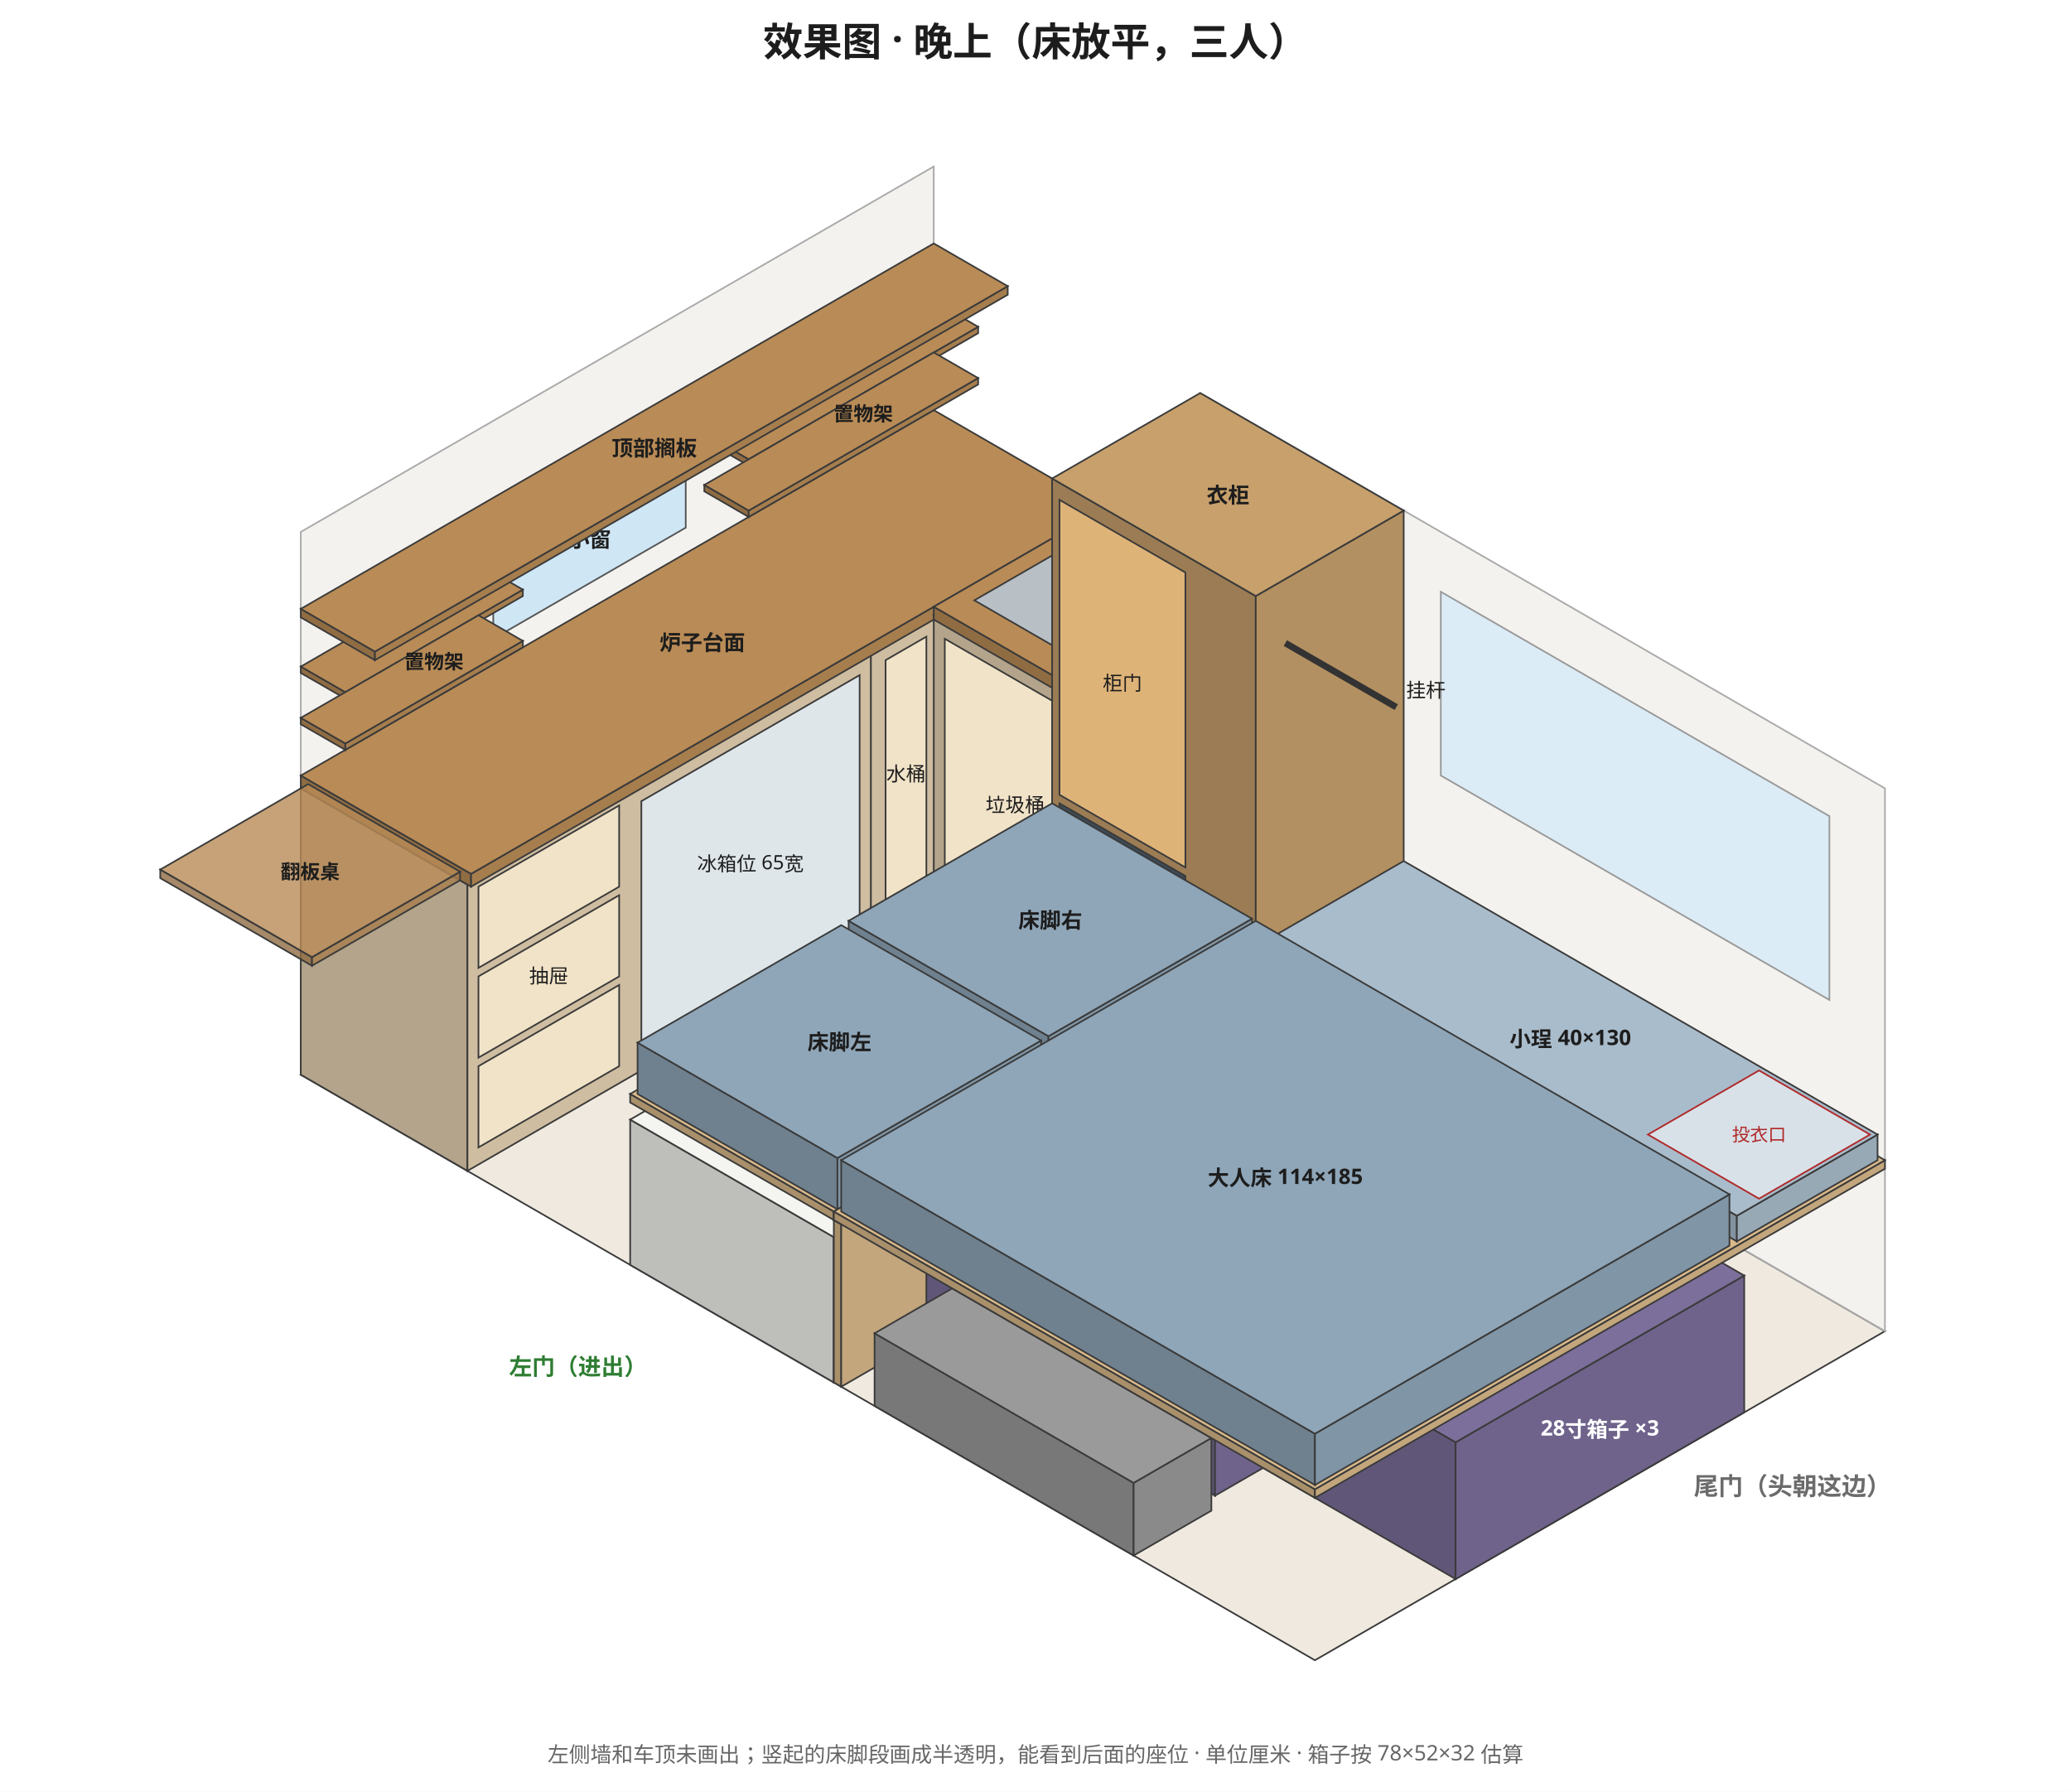
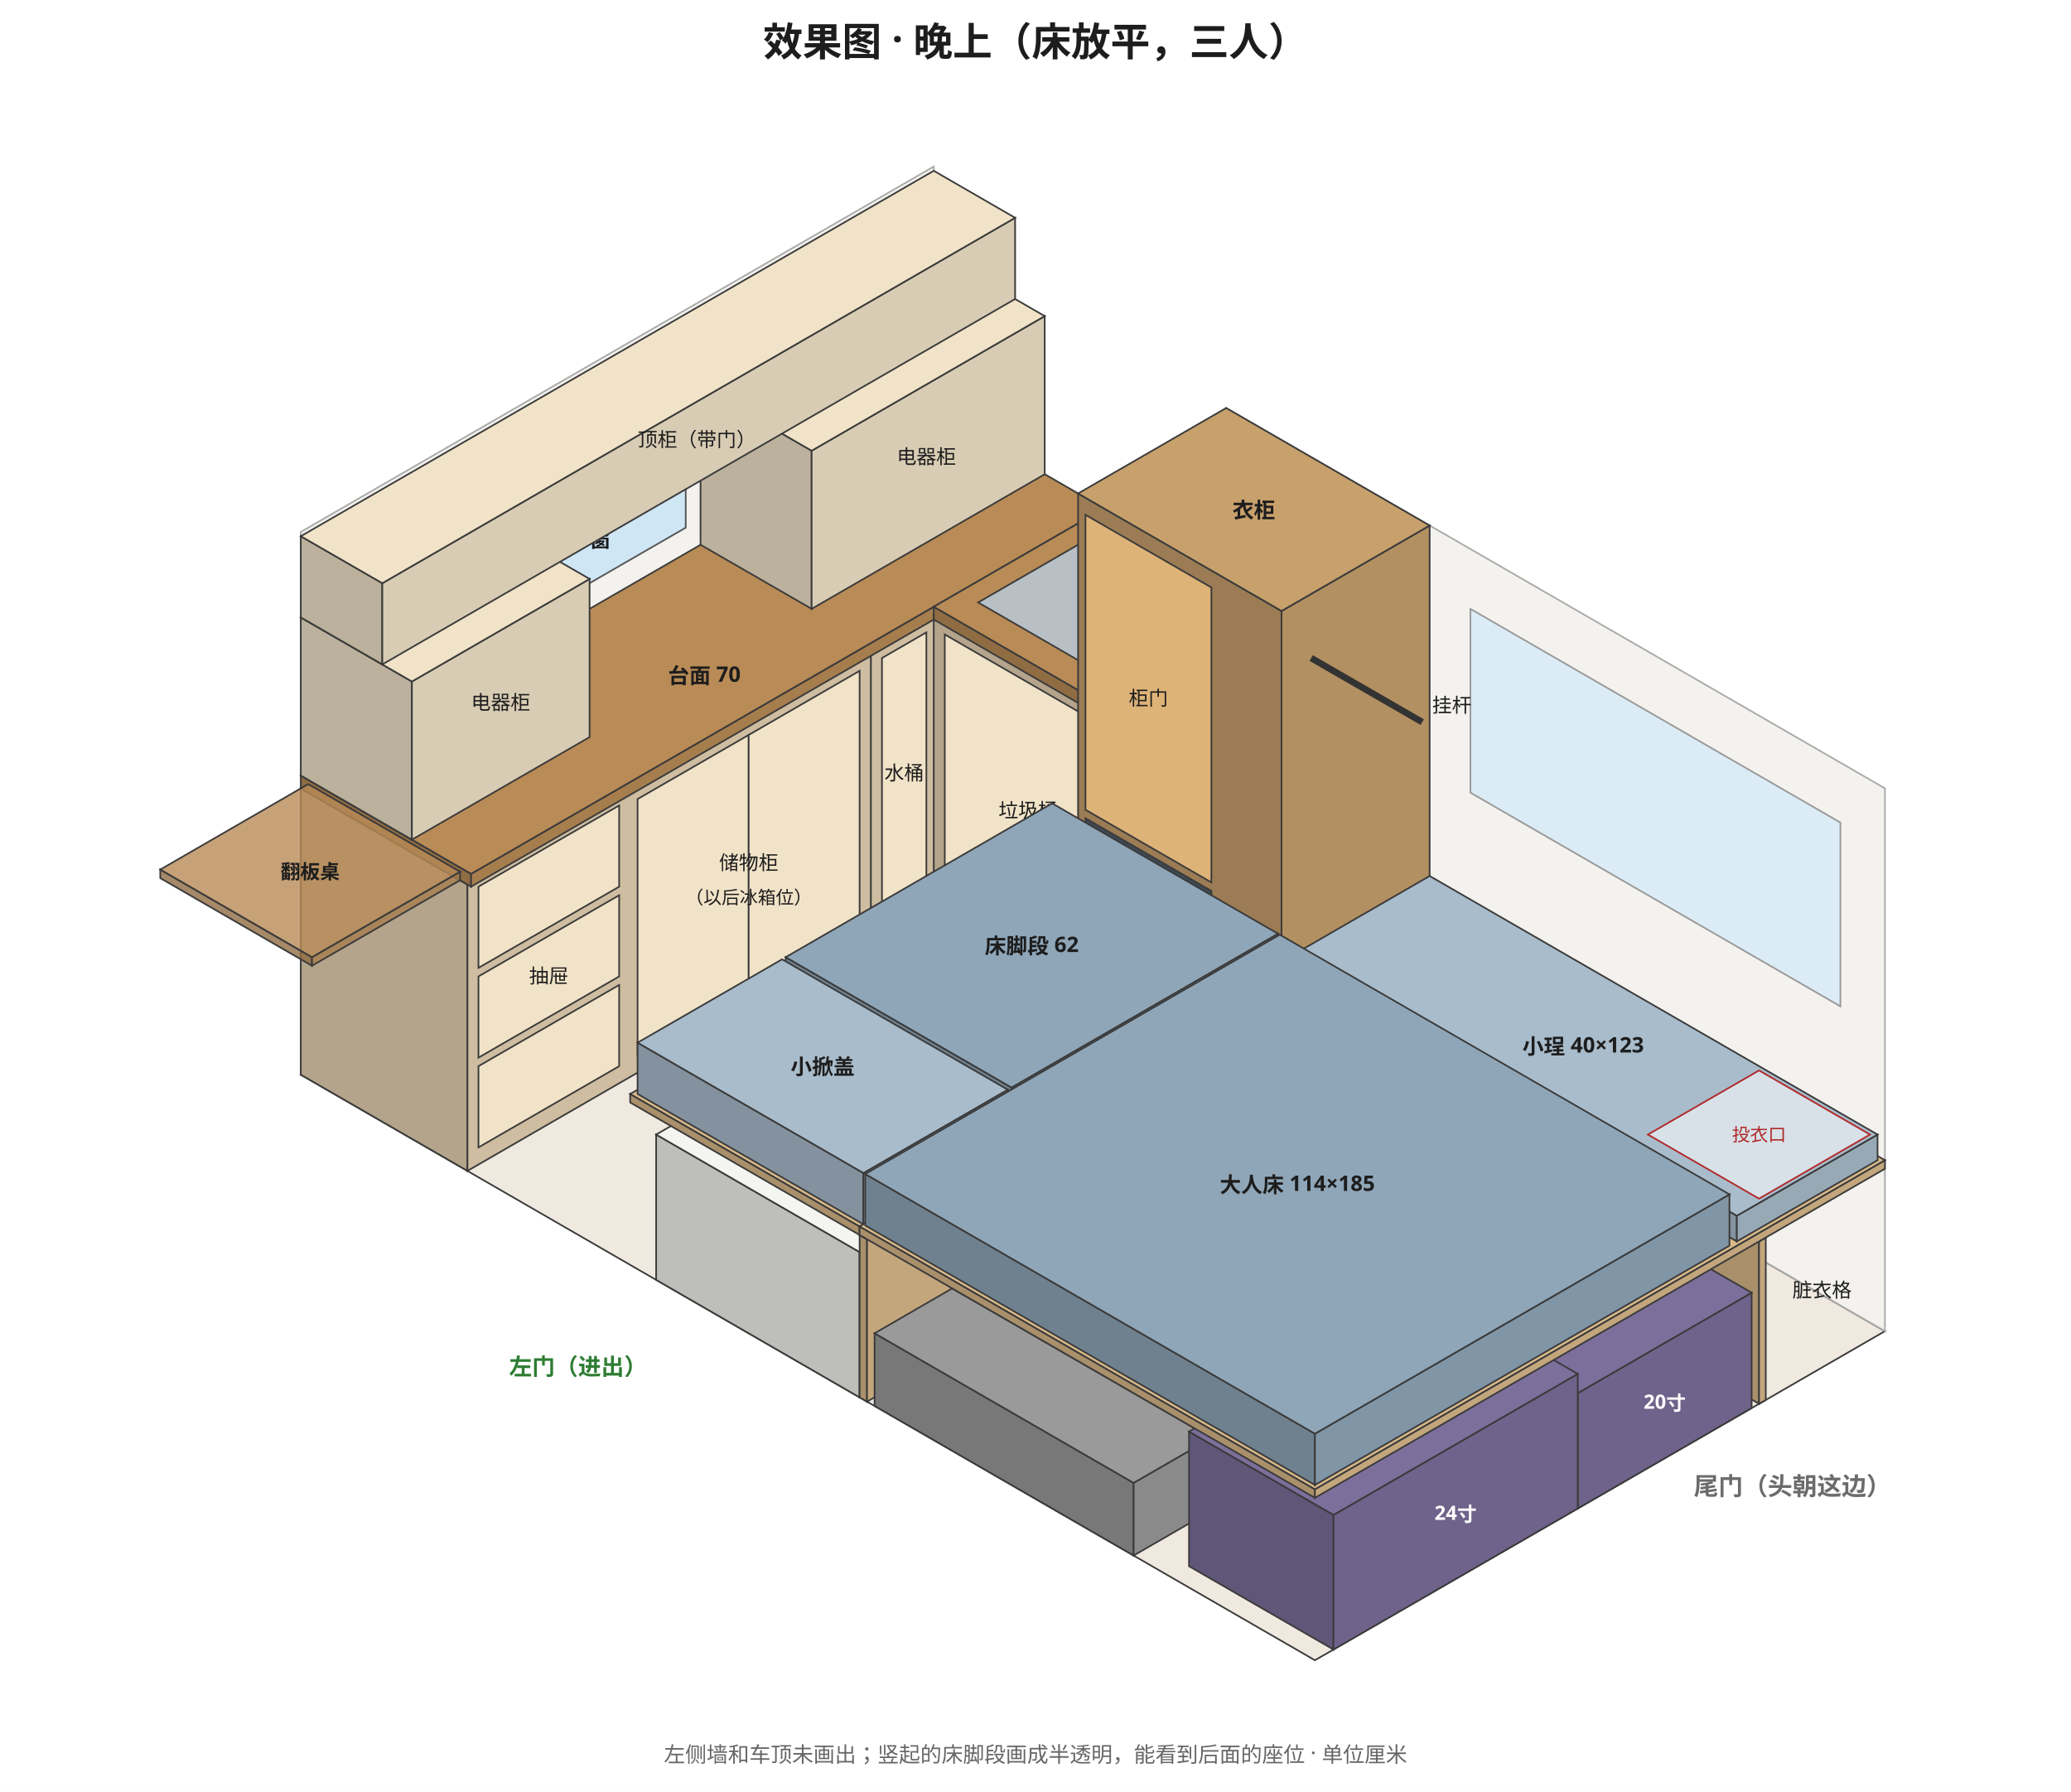
<svg xmlns="http://www.w3.org/2000/svg" width="1260" height="1090" viewBox="0 0 1260 1090" font-family="WenQuanYi Zen Hei, sans-serif">
  <rect width="1260" height="1090" fill="#ffffff" />
  <text x="630.0" y="34" font-size="24" text-anchor="middle" fill="#1d1d1d" font-weight="bold">效果图 · 晚上（床放平，三人）</text>
-   <polygon points="800.0,1010.0 1146.8,809.8 730.2,569.3 768.5,547.2 568.1,431.5 183.0,653.8" fill="#efe9df" fill-opacity="1.0" stroke="#3a3a3a" stroke-width="1" />
-   <polygon points="1146.8,809.8 730.2,569.3 730.2,239.1 1146.8,479.6" fill="#f3f1ec" fill-opacity="0.9" stroke="#aaa" stroke-width="1" />
+   <polygon points="800.0,1010.0 1146.8,809.8 746.0,578.4 784.2,556.3 568.1,431.5 183.0,653.8" fill="#efe9df" fill-opacity="1.0" stroke="#3a3a3a" stroke-width="1" />
+   <polygon points="1146.8,809.8 746.0,578.4 746.0,248.2 1146.8,479.6" fill="#f3f1ec" fill-opacity="0.9" stroke="#aaa" stroke-width="1" />
  <polygon points="183.0,653.8 568.1,431.5 568.1,101.3 183.0,323.6" fill="#f3f1ec" fill-opacity="0.9" stroke="#aaa" stroke-width="1" />
  <polygon points="300.1,388.6 417.2,321.0 417.2,269.0 300.1,336.6" fill="#cfe6f5" fill-opacity="1" stroke="#555" stroke-width="1" />
  <text x="358.7" y="332.8" font-size="13" text-anchor="middle" fill="#1d1d1d" font-weight="bold">小窗</text>
-   <polygon points="1113.0,608.3 876.6,471.8 876.6,360.0 1113.0,496.5" fill="#dcecf6" fill-opacity="1" stroke="#999" stroke-width="1" />
+   <polygon points="1119.7,612.2 894.6,482.2 894.6,370.4 1119.7,500.4" fill="#dcecf6" fill-opacity="1" stroke="#999" stroke-width="1" />
  <polygon points="529.8,570.6 428.5,512.1 428.5,337.9 529.8,396.4" fill="#b3a48b" fill-opacity="1.0" stroke="#3a3a3a" stroke-width="1" />
  <polygon points="529.8,570.6 669.4,490.0 669.4,315.8 529.8,396.4" fill="#cfbda1" fill-opacity="1.0" stroke="#3a3a3a" stroke-width="1" />
  <polygon points="529.8,396.4 669.4,315.8 568.1,257.3 428.5,337.9" fill="#e6d3b3" fill-opacity="1.0" stroke="#3a3a3a" stroke-width="1" />
-   <polygon points="538.8,555.0 563.6,540.7 563.6,387.3 538.8,401.6" fill="#f1e3c8" fill-opacity="1.0" stroke="#3a3a3a" stroke-width="1" />
-   <text x="551.2" y="475.1" font-size="12" text-anchor="middle" fill="#1d1d1d">水桶</text>
+   <polygon points="536.6,556.3 563.6,540.7 563.6,384.7 536.6,400.3" fill="#f1e3c8" fill-opacity="1.0" stroke="#3a3a3a" stroke-width="1" />
+   <text x="550.1" y="474.5" font-size="12" text-anchor="middle" fill="#1d1d1d">水桶</text>
  <polygon points="284.4,712.3 183.0,653.8 183.0,479.6 284.4,538.1" fill="#b3a48b" fill-opacity="1.0" stroke="#3a3a3a" stroke-width="1" />
  <polygon points="284.4,712.3 529.8,570.6 529.8,396.4 284.4,538.1" fill="#cfbda1" fill-opacity="1.0" stroke="#3a3a3a" stroke-width="1" />
  <polygon points="284.4,538.1 529.8,396.4 428.5,337.9 183.0,479.6" fill="#e6d3b3" fill-opacity="1.0" stroke="#3a3a3a" stroke-width="1" />
  <polygon points="291.1,698.0 376.7,648.6 376.7,599.2 291.1,648.6" fill="#f1e3c8" fill-opacity="1.0" stroke="#3a3a3a" stroke-width="1" />
  <polygon points="291.1,643.4 376.7,594.0 376.7,544.6 291.1,594.0" fill="#f1e3c8" fill-opacity="1.0" stroke="#3a3a3a" stroke-width="1" />
  <text x="333.9" y="598.0" font-size="12" text-anchor="middle" fill="#1d1d1d">抽屉</text>
  <polygon points="291.1,588.8 376.7,539.4 376.7,490.0 291.1,539.4" fill="#f1e3c8" fill-opacity="1.0" stroke="#3a3a3a" stroke-width="1" />
-   <polygon points="390.2,640.8 523.0,564.1 523.0,410.7 390.2,487.4" fill="#dfe6ea" fill-opacity="1.0" stroke="#3a3a3a" stroke-width="1" />
-   <text x="456.6" y="529.8" font-size="12" text-anchor="middle" fill="#1d1d1d">冰箱位 65宽</text>
+   <polygon points="387.9,642.1 455.5,603.1 455.5,447.1 387.9,486.1" fill="#f1e3c8" fill-opacity="1.0" stroke="#3a3a3a" stroke-width="1" />
+   <polygon points="455.5,603.1 523.0,564.1 523.0,408.1 455.5,447.1" fill="#f1e3c8" fill-opacity="1.0" stroke="#3a3a3a" stroke-width="1" />
+   <text x="455.5" y="529.1" font-size="12" text-anchor="middle" fill="#1d1d1d">储物柜</text>
+   <text x="455.5" y="549.9" font-size="11" text-anchor="middle" fill="#1d1d1d">（以后冰箱位）</text>
  <polygon points="286.6,539.4 183.0,479.6 183.0,471.8 286.6,531.6" fill="#906c43" fill-opacity="1.0" stroke="#3a3a3a" stroke-width="1" />
  <polygon points="286.6,539.4 671.7,317.1 671.7,309.3 286.6,531.6" fill="#a67d4d" fill-opacity="1.0" stroke="#3a3a3a" stroke-width="1" />
  <polygon points="286.6,531.6 671.7,309.3 568.1,249.5 183.0,471.8" fill="#b98b56" fill-opacity="1.0" stroke="#3a3a3a" stroke-width="1" />
-   <text x="427.3" y="395.6" font-size="13" text-anchor="middle" fill="#1d1d1d" font-weight="bold">炉子台面</text>
-   <polygon points="455.5,283.3 428.5,267.7 428.5,263.8 455.5,279.4" fill="#906c43" fill-opacity="1.0" stroke="#3a3a3a" stroke-width="1" />
-   <polygon points="455.5,283.3 595.1,202.7 595.1,198.8 455.5,279.4" fill="#a67d4d" fill-opacity="1.0" stroke="#3a3a3a" stroke-width="1" />
-   <polygon points="455.5,279.4 595.1,198.8 568.1,183.2 428.5,263.8" fill="#b98b56" fill-opacity="1.0" stroke="#3a3a3a" stroke-width="1" />
-   <polygon points="455.5,314.5 428.5,298.9 428.5,295.0 455.5,310.6" fill="#906c43" fill-opacity="1.0" stroke="#3a3a3a" stroke-width="1" />
-   <polygon points="455.5,314.5 595.1,233.9 595.1,230.0 455.5,310.6" fill="#a67d4d" fill-opacity="1.0" stroke="#3a3a3a" stroke-width="1" />
-   <polygon points="455.5,310.6 595.1,230.0 568.1,214.4 428.5,295.0" fill="#b98b56" fill-opacity="1.0" stroke="#3a3a3a" stroke-width="1" />
-   <polygon points="210.1,425.0 183.0,409.4 183.0,405.5 210.1,421.1" fill="#906c43" fill-opacity="1.0" stroke="#3a3a3a" stroke-width="1" />
-   <polygon points="210.1,425.0 318.1,362.6 318.1,358.7 210.1,421.1" fill="#a67d4d" fill-opacity="1.0" stroke="#3a3a3a" stroke-width="1" />
-   <polygon points="210.1,421.1 318.1,358.7 291.1,343.1 183.0,405.5" fill="#b98b56" fill-opacity="1.0" stroke="#3a3a3a" stroke-width="1" />
-   <polygon points="210.1,456.2 183.0,440.6 183.0,436.7 210.1,452.3" fill="#906c43" fill-opacity="1.0" stroke="#3a3a3a" stroke-width="1" />
-   <polygon points="210.1,456.2 318.1,393.8 318.1,389.9 210.1,452.3" fill="#a67d4d" fill-opacity="1.0" stroke="#3a3a3a" stroke-width="1" />
-   <polygon points="210.1,452.3 318.1,389.9 291.1,374.3 183.0,436.7" fill="#b98b56" fill-opacity="1.0" stroke="#3a3a3a" stroke-width="1" />
-   <text x="264.1" y="406.8" font-size="12" text-anchor="middle" fill="#1d1d1d" font-weight="bold">置物架</text>
-   <text x="525.3" y="256.0" font-size="12" text-anchor="middle" fill="#1d1d1d" font-weight="bold">置物架</text>
-   <polygon points="228.1,401.6 183.0,375.6 183.0,370.4 228.1,396.4" fill="#906c43" fill-opacity="1.0" stroke="#3a3a3a" stroke-width="1" />
-   <polygon points="228.1,401.6 613.1,179.3 613.1,174.1 228.1,396.4" fill="#a67d4d" fill-opacity="1.0" stroke="#3a3a3a" stroke-width="1" />
-   <polygon points="228.1,396.4 613.1,174.1 568.1,148.1 183.0,370.4" fill="#b98b56" fill-opacity="1.0" stroke="#3a3a3a" stroke-width="1" />
-   <text x="398.1" y="277.3" font-size="13" text-anchor="middle" fill="#1d1d1d" font-weight="bold">顶部搁板</text>
+   <text x="428.5" y="415.7" font-size="13" text-anchor="middle" fill="#1d1d1d" font-weight="bold">台面 70</text>
+   <polygon points="493.8,370.4 426.2,331.4 426.2,235.2 493.8,274.2" fill="#bbb19c" fill-opacity="1.0" stroke="#3a3a3a" stroke-width="1" />
+   <polygon points="493.8,370.4 635.6,288.5 635.6,192.3 493.8,274.2" fill="#d8ccb4" fill-opacity="1.0" stroke="#3a3a3a" stroke-width="1" />
+   <polygon points="493.8,274.2 635.6,192.3 568.1,153.3 426.2,235.2" fill="#f1e3c8" fill-opacity="1.0" stroke="#3a3a3a" stroke-width="1" />
+   <text x="563.6" y="282.1" font-size="12" text-anchor="middle" fill="#1d1d1d">电器柜</text>
+   <polygon points="250.6,510.8 183.0,471.8 183.0,375.6 250.6,414.6" fill="#bbb19c" fill-opacity="1.0" stroke="#3a3a3a" stroke-width="1" />
+   <polygon points="250.6,510.8 358.7,448.4 358.7,352.2 250.6,414.6" fill="#d8ccb4" fill-opacity="1.0" stroke="#3a3a3a" stroke-width="1" />
+   <polygon points="250.6,414.6 358.7,352.2 291.1,313.2 183.0,375.6" fill="#f1e3c8" fill-opacity="1.0" stroke="#3a3a3a" stroke-width="1" />
+   <text x="304.6" y="431.6" font-size="12" text-anchor="middle" fill="#1d1d1d">电器柜</text>
+   <polygon points="232.6,404.2 183.0,375.6 183.0,326.2 232.6,354.8" fill="#bbb19c" fill-opacity="1.0" stroke="#3a3a3a" stroke-width="1" />
+   <polygon points="232.6,404.2 617.6,181.9 617.6,132.5 232.6,354.8" fill="#d8ccb4" fill-opacity="1.0" stroke="#3a3a3a" stroke-width="1" />
+   <polygon points="232.6,354.8 617.6,132.5 568.1,103.9 183.0,326.2" fill="#f1e3c8" fill-opacity="1.0" stroke="#3a3a3a" stroke-width="1" />
+   <text x="424.0" y="271.7" font-size="12" text-anchor="middle" fill="#1d1d1d">顶柜（带门）</text>
  <polygon points="189.8,587.5 97.5,534.2 97.5,529.0 189.8,582.3" fill="#906c43" fill-opacity="0.8" stroke="#3a3a3a" stroke-width="1" />
  <polygon points="189.8,587.5 279.9,535.5 279.9,530.3 189.8,582.3" fill="#a67d4d" fill-opacity="0.8" stroke="#3a3a3a" stroke-width="1" />
  <polygon points="189.8,582.3 279.9,530.3 187.5,477.0 97.5,529.0" fill="#b98b56" fill-opacity="0.8" stroke="#3a3a3a" stroke-width="1" />
  <text x="188.7" y="534.6" font-size="12" text-anchor="middle" fill="#1d1d1d" font-weight="bold">翻板桌</text>
-   <polygon points="667.2,605.7 568.1,548.5 568.1,374.3 667.2,431.5" fill="#b3a48b" fill-opacity="1.0" stroke="#3a3a3a" stroke-width="1" />
-   <polygon points="667.2,605.7 768.5,547.2 768.5,373.0 667.2,431.5" fill="#cfbda1" fill-opacity="1.0" stroke="#3a3a3a" stroke-width="1" />
-   <polygon points="667.2,431.5 768.5,373.0 669.4,315.8 568.1,374.3" fill="#e6d3b3" fill-opacity="1.0" stroke="#3a3a3a" stroke-width="1" />
-   <polygon points="660.4,591.4 574.8,542.0 574.8,388.6 660.4,438.0" fill="#f1e3c8" fill-opacity="1.0" stroke="#3a3a3a" stroke-width="1" />
-   <text x="617.6" y="494.0" font-size="12" text-anchor="middle" fill="#1d1d1d">垃圾桶</text>
-   <polygon points="667.2,434.1 568.1,376.9 568.1,369.1 667.2,426.3" fill="#906c43" fill-opacity="1.0" stroke="#3a3a3a" stroke-width="1" />
-   <polygon points="667.2,434.1 770.7,374.3 770.7,366.5 667.2,426.3" fill="#a67d4d" fill-opacity="1.0" stroke="#3a3a3a" stroke-width="1" />
-   <polygon points="667.2,426.3 770.7,366.5 671.7,309.3 568.1,369.1" fill="#b98b56" fill-opacity="1.0" stroke="#3a3a3a" stroke-width="1" />
-   <polygon points="669.4,409.4 743.7,366.5 667.2,322.3 592.8,365.2" fill="#b8c0c6" fill-opacity="1.0" stroke="#3a3a3a" stroke-width="1" />
-   <text x="667.2" y="371.5" font-size="13" text-anchor="middle" fill="#1d1d1d" font-weight="bold">水槽</text>
-   <polygon points="764.0,692.8 640.1,621.3 640.1,291.1 764.0,362.6" fill="#9b7c54" fill-opacity="1.0" stroke="#3a3a3a" stroke-width="1" />
-   <polygon points="764.0,692.8 854.0,640.8 854.0,310.6 764.0,362.6" fill="#b39061" fill-opacity="1.0" stroke="#3a3a3a" stroke-width="1" />
-   <polygon points="764.0,362.6 854.0,310.6 730.2,239.1 640.1,291.1" fill="#c7a06c" fill-opacity="1.0" stroke="#3a3a3a" stroke-width="1" />
-   <text x="747.1" y="305.9" font-size="13" text-anchor="middle" fill="#1d1d1d" font-weight="bold">衣柜</text>
-   <polygon points="721.2,527.7 644.6,483.5 644.6,304.1 721.2,348.3" fill="#deb378" fill-opacity="1.0" stroke="#3a3a3a" stroke-width="1" />
-   <text x="682.9" y="419.9" font-size="12" text-anchor="middle" fill="#1d1d1d">柜门</text>
-   <polygon points="721.2,577.1 644.6,532.9 644.6,488.7 721.2,532.9" fill="#3d4a55" fill-opacity="1.0" stroke="#3a3a3a" stroke-width="1" />
-   <text x="680.7" y="534.3" font-size="11" text-anchor="middle" fill="#ffffff">电源面板</text>
-   <polygon points="597.4,789.0 473.5,717.5 473.5,636.9 597.4,708.4" fill="#9c8058" fill-opacity="1.0" stroke="#3a3a3a" stroke-width="1" />
-   <polygon points="597.4,789.0 764.0,692.8 764.0,612.2 597.4,708.4" fill="#b49466" fill-opacity="1.0" stroke="#3a3a3a" stroke-width="1" />
-   <polygon points="597.4,708.4 764.0,612.2 640.1,540.7 473.5,636.9" fill="#c9a572" fill-opacity="1.0" stroke="#3a3a3a" stroke-width="1" />
-   <polygon points="597.4,708.4 473.5,636.9 473.5,629.1 597.4,700.6" fill="#4a5057" fill-opacity="1.0" stroke="#3a3a3a" stroke-width="1" />
-   <polygon points="597.4,708.4 764.0,612.2 764.0,604.4 597.4,700.6" fill="#555c64" fill-opacity="1.0" stroke="#3a3a3a" stroke-width="1" />
-   <polygon points="597.4,700.6 764.0,604.4 640.1,532.9 473.5,629.1" fill="#5f6770" fill-opacity="1.0" stroke="#3a3a3a" stroke-width="1" />
-   <polygon points="507.3,841.0 383.4,769.5 383.4,681.1 507.3,752.6" fill="#bebebb" fill-opacity="1.0" stroke="#3a3a3a" stroke-width="1" />
-   <polygon points="507.3,841.0 597.4,789.0 597.4,700.6 507.3,752.6" fill="#dbdbd8" fill-opacity="1.0" stroke="#3a3a3a" stroke-width="1" />
-   <polygon points="507.3,752.6 597.4,700.6 473.5,629.1 383.4,681.1" fill="#f4f4f1" fill-opacity="1.0" stroke="#3a3a3a" stroke-width="1" />
-   <polygon points="636.8,667.5 512.9,596.0 512.9,590.8 636.8,662.2" fill="#a9906b" fill-opacity="1.0" stroke="#3a3a3a" stroke-width="1" />
-   <polygon points="636.8,667.5 764.0,594.0 764.0,588.8 636.8,662.2" fill="#c3a67c" fill-opacity="1.0" stroke="#3a3a3a" stroke-width="1" />
-   <polygon points="636.8,662.2 764.0,588.8 640.1,517.3 512.9,590.8" fill="#d9b98a" fill-opacity="1.0" stroke="#3a3a3a" stroke-width="1" />
-   <polygon points="637.9,661.6 516.3,591.4 516.3,560.2 637.9,630.4" fill="#6f818f" fill-opacity="1.0" stroke="#3a3a3a" stroke-width="1" />
-   <polygon points="637.9,661.6 761.7,590.1 761.7,558.9 637.9,630.4" fill="#8095a5" fill-opacity="1.0" stroke="#3a3a3a" stroke-width="1" />
-   <polygon points="637.9,630.4 761.7,558.9 640.1,488.7 516.3,560.2" fill="#8fa6b8" fill-opacity="1.0" stroke="#3a3a3a" stroke-width="1" />
-   <text x="639.0" y="564.5" font-size="13" text-anchor="middle" fill="#1d1d1d" font-weight="bold">床脚右</text>
-   <polygon points="507.3,742.2 383.4,670.7 383.4,665.5 507.3,737.0" fill="#a9906b" fill-opacity="1.0" stroke="#3a3a3a" stroke-width="1" />
-   <polygon points="507.3,742.2 634.5,668.8 634.5,663.6 507.3,737.0" fill="#c3a67c" fill-opacity="1.0" stroke="#3a3a3a" stroke-width="1" />
-   <polygon points="507.3,737.0 634.5,663.6 510.7,592.0 383.4,665.5" fill="#d9b98a" fill-opacity="1.0" stroke="#3a3a3a" stroke-width="1" />
-   <polygon points="509.5,735.7 387.9,665.5 387.9,634.3 509.5,704.5" fill="#6f818f" fill-opacity="1.0" stroke="#3a3a3a" stroke-width="1" />
-   <polygon points="509.5,735.7 633.4,664.2 633.4,633.0 509.5,704.5" fill="#8095a5" fill-opacity="1.0" stroke="#3a3a3a" stroke-width="1" />
-   <polygon points="509.5,704.5 633.4,633.0 511.8,562.8 387.9,634.3" fill="#8fa6b8" fill-opacity="1.0" stroke="#3a3a3a" stroke-width="1" />
-   <text x="510.7" y="638.6" font-size="13" text-anchor="middle" fill="#1d1d1d" font-weight="bold">床脚左</text>
-   <polygon points="511.8,843.6 507.3,841.0 507.3,742.2 511.8,744.8" fill="#a9906b" fill-opacity="1.0" stroke="#3a3a3a" stroke-width="1" />
-   <polygon points="511.8,843.6 858.5,643.4 858.5,544.6 511.8,744.8" fill="#c3a67c" fill-opacity="1.0" stroke="#3a3a3a" stroke-width="1" />
-   <polygon points="511.8,744.8 858.5,544.6 854.0,542.0 507.3,742.2" fill="#d9b98a" fill-opacity="1.0" stroke="#3a3a3a" stroke-width="1" />
+   <polygon points="682.9,614.8 568.1,548.5 568.1,374.3 682.9,440.6" fill="#b3a48b" fill-opacity="1.0" stroke="#3a3a3a" stroke-width="1" />
+   <polygon points="682.9,614.8 784.2,556.3 784.2,382.1 682.9,440.6" fill="#cfbda1" fill-opacity="1.0" stroke="#3a3a3a" stroke-width="1" />
+   <polygon points="682.9,440.6 784.2,382.1 669.4,315.8 568.1,374.3" fill="#e6d3b3" fill-opacity="1.0" stroke="#3a3a3a" stroke-width="1" />
+   <polygon points="676.2,600.5 574.8,542.0 574.8,386.0 676.2,444.5" fill="#f1e3c8" fill-opacity="1.0" stroke="#3a3a3a" stroke-width="1" />
+   <text x="625.5" y="497.3" font-size="12" text-anchor="middle" fill="#1d1d1d">垃圾桶</text>
+   <polygon points="682.9,443.2 568.1,376.9 568.1,369.1 682.9,435.4" fill="#906c43" fill-opacity="1.0" stroke="#3a3a3a" stroke-width="1" />
+   <polygon points="682.9,443.2 786.5,383.4 786.5,375.6 682.9,435.4" fill="#a67d4d" fill-opacity="1.0" stroke="#3a3a3a" stroke-width="1" />
+   <polygon points="682.9,435.4 786.5,375.6 671.7,309.3 568.1,369.1" fill="#b98b56" fill-opacity="1.0" stroke="#3a3a3a" stroke-width="1" />
+   <polygon points="678.4,414.6 752.7,371.7 669.4,323.6 595.1,366.5" fill="#b8c0c6" fill-opacity="1.0" stroke="#3a3a3a" stroke-width="1" />
+   <text x="675.0" y="376.1" font-size="13" text-anchor="middle" fill="#1d1d1d" font-weight="bold">水槽</text>
+   <polygon points="779.7,701.9 655.9,630.4 655.9,300.2 779.7,371.7" fill="#9b7c54" fill-opacity="1.0" stroke="#3a3a3a" stroke-width="1" />
+   <polygon points="779.7,701.9 869.8,649.9 869.8,319.7 779.7,371.7" fill="#b39061" fill-opacity="1.0" stroke="#3a3a3a" stroke-width="1" />
+   <polygon points="779.7,371.7 869.8,319.7 746.0,248.2 655.9,300.2" fill="#c7a06c" fill-opacity="1.0" stroke="#3a3a3a" stroke-width="1" />
+   <text x="762.8" y="315.0" font-size="13" text-anchor="middle" fill="#1d1d1d" font-weight="bold">衣柜</text>
+   <polygon points="737.0,536.8 660.4,492.6 660.4,313.2 737.0,357.4" fill="#deb378" fill-opacity="1.0" stroke="#3a3a3a" stroke-width="1" />
+   <text x="698.7" y="429.0" font-size="12" text-anchor="middle" fill="#1d1d1d">柜门</text>
+   <polygon points="737.0,586.2 660.4,542.0 660.4,497.8 737.0,542.0" fill="#3d4a55" fill-opacity="1.0" stroke="#3a3a3a" stroke-width="1" />
+   <text x="698.7" y="546.0" font-size="12" text-anchor="middle" fill="#ffffff">电源面板</text>
+   <polygon points="613.1,798.1 489.3,726.6 489.3,646.0 613.1,717.5" fill="#9c8058" fill-opacity="1.0" stroke="#3a3a3a" stroke-width="1" />
+   <polygon points="613.1,798.1 779.7,701.9 779.7,621.3 613.1,717.5" fill="#b49466" fill-opacity="1.0" stroke="#3a3a3a" stroke-width="1" />
+   <polygon points="613.1,717.5 779.7,621.3 655.9,549.8 489.3,646.0" fill="#c9a572" fill-opacity="1.0" stroke="#3a3a3a" stroke-width="1" />
+   <polygon points="613.1,717.5 489.3,646.0 489.3,638.2 613.1,709.7" fill="#4a5057" fill-opacity="1.0" stroke="#3a3a3a" stroke-width="1" />
+   <polygon points="613.1,717.5 779.7,621.3 779.7,613.5 613.1,709.7" fill="#555c64" fill-opacity="1.0" stroke="#3a3a3a" stroke-width="1" />
+   <polygon points="613.1,709.7 779.7,613.5 655.9,542.0 489.3,638.2" fill="#5f6770" fill-opacity="1.0" stroke="#3a3a3a" stroke-width="1" />
+   <polygon points="523.0,850.1 399.2,778.6 399.2,690.2 523.0,761.7" fill="#bebebb" fill-opacity="1.0" stroke="#3a3a3a" stroke-width="1" />
+   <polygon points="523.0,850.1 613.1,798.1 613.1,709.7 523.0,761.7" fill="#dbdbd8" fill-opacity="1.0" stroke="#3a3a3a" stroke-width="1" />
+   <polygon points="523.0,761.7 613.1,709.7 489.3,638.2 399.2,690.2" fill="#f4f4f1" fill-opacity="1.0" stroke="#3a3a3a" stroke-width="1" />
+   <polygon points="613.1,699.3 473.5,618.7 473.5,613.5 613.1,694.1" fill="#a9906b" fill-opacity="1.0" stroke="#3a3a3a" stroke-width="1" />
+   <polygon points="613.1,699.3 779.7,603.1 779.7,597.9 613.1,694.1" fill="#c3a67c" fill-opacity="1.0" stroke="#3a3a3a" stroke-width="1" />
+   <polygon points="613.1,694.1 779.7,597.9 640.1,517.3 473.5,613.5" fill="#d9b98a" fill-opacity="1.0" stroke="#3a3a3a" stroke-width="1" />
+   <polygon points="615.4,692.8 478.0,613.5 478.0,582.3 615.4,661.6" fill="#6f818f" fill-opacity="1.0" stroke="#3a3a3a" stroke-width="1" />
+   <polygon points="615.4,692.8 777.5,599.2 777.5,568.0 615.4,661.6" fill="#8095a5" fill-opacity="1.0" stroke="#3a3a3a" stroke-width="1" />
+   <polygon points="615.4,661.6 777.5,568.0 640.1,488.7 478.0,582.3" fill="#8fa6b8" fill-opacity="1.0" stroke="#3a3a3a" stroke-width="1" />
+   <text x="627.7" y="580.1" font-size="13" text-anchor="middle" fill="#1d1d1d" font-weight="bold">床脚段 62</text>
+   <polygon points="523.0,751.3 383.4,670.7 383.4,665.5 523.0,746.1" fill="#a9906b" fill-opacity="1.0" stroke="#3a3a3a" stroke-width="1" />
+   <polygon points="523.0,751.3 613.1,699.3 613.1,694.1 523.0,746.1" fill="#c3a67c" fill-opacity="1.0" stroke="#3a3a3a" stroke-width="1" />
+   <polygon points="523.0,746.1 613.1,694.1 473.5,613.5 383.4,665.5" fill="#d9b98a" fill-opacity="1.0" stroke="#3a3a3a" stroke-width="1" />
+   <polygon points="525.3,744.8 387.9,665.5 387.9,634.3 525.3,713.6" fill="#83929e" fill-opacity="1.0" stroke="#3a3a3a" stroke-width="1" />
+   <polygon points="525.3,744.8 613.1,694.1 613.1,662.9 525.3,713.6" fill="#98a9b6" fill-opacity="1.0" stroke="#3a3a3a" stroke-width="1" />
+   <polygon points="525.3,713.6 613.1,662.9 475.8,583.6 387.9,634.3" fill="#a9bccb" fill-opacity="1.0" stroke="#3a3a3a" stroke-width="1" />
+   <text x="500.5" y="653.6" font-size="13" text-anchor="middle" fill="#1d1d1d" font-weight="bold">小掀盖</text>
+   <polygon points="527.5,852.7 523.0,850.1 523.0,751.3 527.5,753.9" fill="#a9906b" fill-opacity="1.0" stroke="#3a3a3a" stroke-width="1" />
+   <polygon points="527.5,852.7 874.3,652.5 874.3,553.7 527.5,753.9" fill="#c3a67c" fill-opacity="1.0" stroke="#3a3a3a" stroke-width="1" />
+   <polygon points="527.5,753.9 874.3,553.7 869.8,551.1 523.0,751.3" fill="#d9b98a" fill-opacity="1.0" stroke="#3a3a3a" stroke-width="1" />
  <polygon points="989.1,773.4 831.5,682.4 831.5,638.2 989.1,729.2" fill="#787878" fill-opacity="1.0" stroke="#3a3a3a" stroke-width="1" />
  <polygon points="989.1,773.4 1036.4,746.1 1036.4,701.9 989.1,729.2" fill="#8a8a8a" fill-opacity="1.0" stroke="#3a3a3a" stroke-width="1" />
  <polygon points="989.1,729.2 1036.4,701.9 878.8,610.9 831.5,638.2" fill="#9a9a9a" fill-opacity="1.0" stroke="#3a3a3a" stroke-width="1" />
-   <polygon points="856.3,842.3 680.7,740.9 680.7,657.7 856.3,759.1" fill="#605678" fill-opacity="1.0" stroke="#3a3a3a" stroke-width="1" />
-   <polygon points="856.3,842.3 973.4,774.7 973.4,691.5 856.3,759.1" fill="#6f638b" fill-opacity="1.0" stroke="#3a3a3a" stroke-width="1" />
-   <polygon points="856.3,759.1 973.4,691.5 797.7,590.1 680.7,657.7" fill="#7c6f9b" fill-opacity="1.0" stroke="#3a3a3a" stroke-width="1" />
-   <polygon points="739.2,909.9 563.6,808.5 563.6,725.3 739.2,826.7" fill="#605678" fill-opacity="1.0" stroke="#3a3a3a" stroke-width="1" />
-   <polygon points="739.2,909.9 856.3,842.3 856.3,759.1 739.2,826.7" fill="#6f638b" fill-opacity="1.0" stroke="#3a3a3a" stroke-width="1" />
-   <polygon points="739.2,826.7 856.3,759.1 680.7,657.7 563.6,725.3" fill="#7c6f9b" fill-opacity="1.0" stroke="#3a3a3a" stroke-width="1" />
+   <polygon points="878.8,855.3 696.4,750.0 696.4,674.6 878.8,779.9" fill="#605678" fill-opacity="1.0" stroke="#3a3a3a" stroke-width="1" />
+   <polygon points="878.8,855.3 986.9,792.9 986.9,717.5 878.8,779.9" fill="#6f638b" fill-opacity="1.0" stroke="#3a3a3a" stroke-width="1" />
+   <polygon points="878.8,779.9 986.9,717.5 804.5,612.2 696.4,674.6" fill="#7c6f9b" fill-opacity="1.0" stroke="#3a3a3a" stroke-width="1" />
+   <polygon points="770.7,917.7 588.3,812.4 588.3,737.0 770.7,842.3" fill="#605678" fill-opacity="1.0" stroke="#3a3a3a" stroke-width="1" />
+   <polygon points="770.7,917.7 878.8,855.3 878.8,779.9 770.7,842.3" fill="#6f638b" fill-opacity="1.0" stroke="#3a3a3a" stroke-width="1" />
+   <polygon points="770.7,842.3 878.8,779.9 696.4,674.6 588.3,737.0" fill="#7c6f9b" fill-opacity="1.0" stroke="#3a3a3a" stroke-width="1" />
  <polygon points="689.7,946.3 532.1,855.3 532.1,811.1 689.7,902.1" fill="#787878" fill-opacity="1.0" stroke="#3a3a3a" stroke-width="1" />
  <polygon points="689.7,946.3 737.0,919.0 737.0,874.8 689.7,902.1" fill="#8a8a8a" fill-opacity="1.0" stroke="#3a3a3a" stroke-width="1" />
  <polygon points="689.7,902.1 737.0,874.8 579.3,783.8 532.1,811.1" fill="#9a9a9a" fill-opacity="1.0" stroke="#3a3a3a" stroke-width="1" />
-   <polygon points="885.6,960.6 768.5,893.0 768.5,809.8 885.6,877.4" fill="#605678" fill-opacity="1.0" stroke="#3a3a3a" stroke-width="1" />
-   <polygon points="885.6,960.6 1061.2,859.2 1061.2,776.0 885.6,877.4" fill="#6f638b" fill-opacity="1.0" stroke="#3a3a3a" stroke-width="1" />
-   <polygon points="885.6,877.4 1061.2,776.0 944.1,708.4 768.5,809.8" fill="#7c6f9b" fill-opacity="1.0" stroke="#3a3a3a" stroke-width="1" />
-   <text x="973.4" y="873.3" font-size="13" text-anchor="middle" fill="#ffffff" font-weight="bold">28寸箱子 ×3</text>
-   <polygon points="800.0,911.2 507.3,742.2 507.3,737.0 800.0,906.0" fill="#a9906b" fill-opacity="1.0" stroke="#3a3a3a" stroke-width="1" />
+   <polygon points="1070.2,854.0 975.6,799.4 975.6,700.6 1070.2,755.2" fill="#a9906b" fill-opacity="1.0" stroke="#3a3a3a" stroke-width="1" />
+   <polygon points="1070.2,854.0 1074.3,851.7 1074.3,752.9 1070.2,755.2" fill="#c3a67c" fill-opacity="1.0" stroke="#3a3a3a" stroke-width="1" />
+   <polygon points="1070.2,755.2 1074.3,752.9 979.7,698.3 975.6,700.6" fill="#d9b98a" fill-opacity="1.0" stroke="#3a3a3a" stroke-width="1" />
+   <polygon points="959.9,917.7 865.3,863.1 865.3,792.9 959.9,847.5" fill="#605678" fill-opacity="1.0" stroke="#3a3a3a" stroke-width="1" />
+   <polygon points="959.9,917.7 1065.7,856.6 1065.7,786.4 959.9,847.5" fill="#6f638b" fill-opacity="1.0" stroke="#3a3a3a" stroke-width="1" />
+   <polygon points="959.9,847.5 1065.7,786.4 971.1,731.8 865.3,792.9" fill="#7c6f9b" fill-opacity="1.0" stroke="#3a3a3a" stroke-width="1" />
+   <text x="1012.8" y="857.0" font-size="12" text-anchor="middle" fill="#ffffff" font-weight="bold">20寸</text>
+   <polygon points="811.3,1003.5 723.4,952.8 723.4,870.9 811.3,921.6" fill="#605678" fill-opacity="1.0" stroke="#3a3a3a" stroke-width="1" />
+   <polygon points="811.3,1003.5 959.9,917.7 959.9,835.8 811.3,921.6" fill="#6f638b" fill-opacity="1.0" stroke="#3a3a3a" stroke-width="1" />
+   <polygon points="811.3,921.6 959.9,835.8 872.1,785.1 723.4,870.9" fill="#7c6f9b" fill-opacity="1.0" stroke="#3a3a3a" stroke-width="1" />
+   <text x="885.6" y="924.6" font-size="12" text-anchor="middle" fill="#ffffff" font-weight="bold">24寸</text>
+   <text x="1108.5" y="789.1" font-size="12" text-anchor="middle" fill="#1d1d1d">脏衣格</text>
+   <polygon points="800.0,911.2 523.0,751.3 523.0,746.1 800.0,906.0" fill="#a9906b" fill-opacity="1.0" stroke="#3a3a3a" stroke-width="1" />
  <polygon points="800.0,911.2 1146.8,711.0 1146.8,705.8 800.0,906.0" fill="#c3a67c" fill-opacity="1.0" stroke="#3a3a3a" stroke-width="1" />
-   <polygon points="800.0,906.0 1146.8,705.8 854.0,536.8 507.3,737.0" fill="#d9b98a" fill-opacity="1.0" stroke="#3a3a3a" stroke-width="1" />
-   <polygon points="1056.7,755.2 768.5,588.8 768.5,573.2 1056.7,739.6" fill="#83929e" fill-opacity="1.0" stroke="#3a3a3a" stroke-width="1" />
+   <polygon points="800.0,906.0 1146.8,705.8 869.8,545.9 523.0,746.1" fill="#d9b98a" fill-opacity="1.0" stroke="#3a3a3a" stroke-width="1" />
+   <polygon points="1056.7,755.2 784.2,597.9 784.2,582.3 1056.7,739.6" fill="#83929e" fill-opacity="1.0" stroke="#3a3a3a" stroke-width="1" />
  <polygon points="1056.7,755.2 1142.3,705.8 1142.3,690.2 1056.7,739.6" fill="#98a9b6" fill-opacity="1.0" stroke="#3a3a3a" stroke-width="1" />
-   <polygon points="1056.7,739.6 1142.3,690.2 854.0,523.8 768.5,573.2" fill="#a9bccb" fill-opacity="1.0" stroke="#3a3a3a" stroke-width="1" />
-   <text x="955.4" y="636.7" font-size="13" text-anchor="middle" fill="#1d1d1d" font-weight="bold">小珵 40×130</text>
+   <polygon points="1056.7,739.6 1142.3,690.2 869.8,532.9 784.2,582.3" fill="#a9bccb" fill-opacity="1.0" stroke="#3a3a3a" stroke-width="1" />
+   <text x="963.2" y="641.2" font-size="13" text-anchor="middle" fill="#1d1d1d" font-weight="bold">小珵 40×123</text>
  <polygon points="1070.2,729.2 1137.7,690.2 1070.2,651.2 1002.6,690.2" fill="#ffffff" fill-opacity="0.55" stroke="#b02a2a" stroke-width="1" />
  <text x="1070.2" y="694.2" font-size="11" text-anchor="middle" fill="#b02a2a">投衣口</text>
-   <line x1="782.0" y1="391.2" x2="849.5" y2="430.2" stroke="#333" stroke-width="4" />
-   <text x="855.5" y="424.2" font-size="12" text-anchor="start" fill="#1d1d1d">挂杆</text>
-   <polygon points="800.0,903.4 511.8,737.0 511.8,705.8 800.0,872.2" fill="#6f818f" fill-opacity="1.0" stroke="#3a3a3a" stroke-width="1" />
+   <line x1="797.7" y1="400.3" x2="865.3" y2="439.3" stroke="#333" stroke-width="4" />
+   <text x="871.3" y="433.3" font-size="12" text-anchor="start" fill="#1d1d1d">挂杆</text>
+   <polygon points="800.0,903.4 526.4,745.5 526.4,714.2 800.0,872.2" fill="#6f818f" fill-opacity="1.0" stroke="#3a3a3a" stroke-width="1" />
  <polygon points="800.0,903.4 1052.2,757.8 1052.2,726.6 800.0,872.2" fill="#8095a5" fill-opacity="1.0" stroke="#3a3a3a" stroke-width="1" />
-   <polygon points="800.0,872.2 1052.2,726.6 764.0,560.2 511.8,705.8" fill="#8fa6b8" fill-opacity="1.0" stroke="#3a3a3a" stroke-width="1" />
-   <text x="782.0" y="721.2" font-size="13" text-anchor="middle" fill="#1d1d1d" font-weight="bold">大人床 114×185</text>
+   <polygon points="800.0,872.2 1052.2,726.6 778.6,568.6 526.4,714.2" fill="#8fa6b8" fill-opacity="1.0" stroke="#3a3a3a" stroke-width="1" />
+   <text x="789.3" y="725.4" font-size="13" text-anchor="middle" fill="#1d1d1d" font-weight="bold">大人床 114×185</text>
  <text x="1090.5" y="909.5" font-size="15" text-anchor="middle" fill="#6b6b6b" font-weight="bold">尾门（头朝这边）</text>
  <text x="393.7" y="836.4" font-size="14" text-anchor="end" fill="#2e7d32" font-weight="bold">左门（进出）</text>
-   <text x="630.0" y="1072.0" font-size="13" text-anchor="middle" fill="#666">左侧墙和车顶未画出；竖起的床脚段画成半透明，能看到后面的座位 · 单位厘米 · 箱子按 78×52×32 估算</text>
+   <text x="630.0" y="1072.0" font-size="13" text-anchor="middle" fill="#666">左侧墙和车顶未画出；竖起的床脚段画成半透明，能看到后面的座位 · 单位厘米</text>
</svg>
